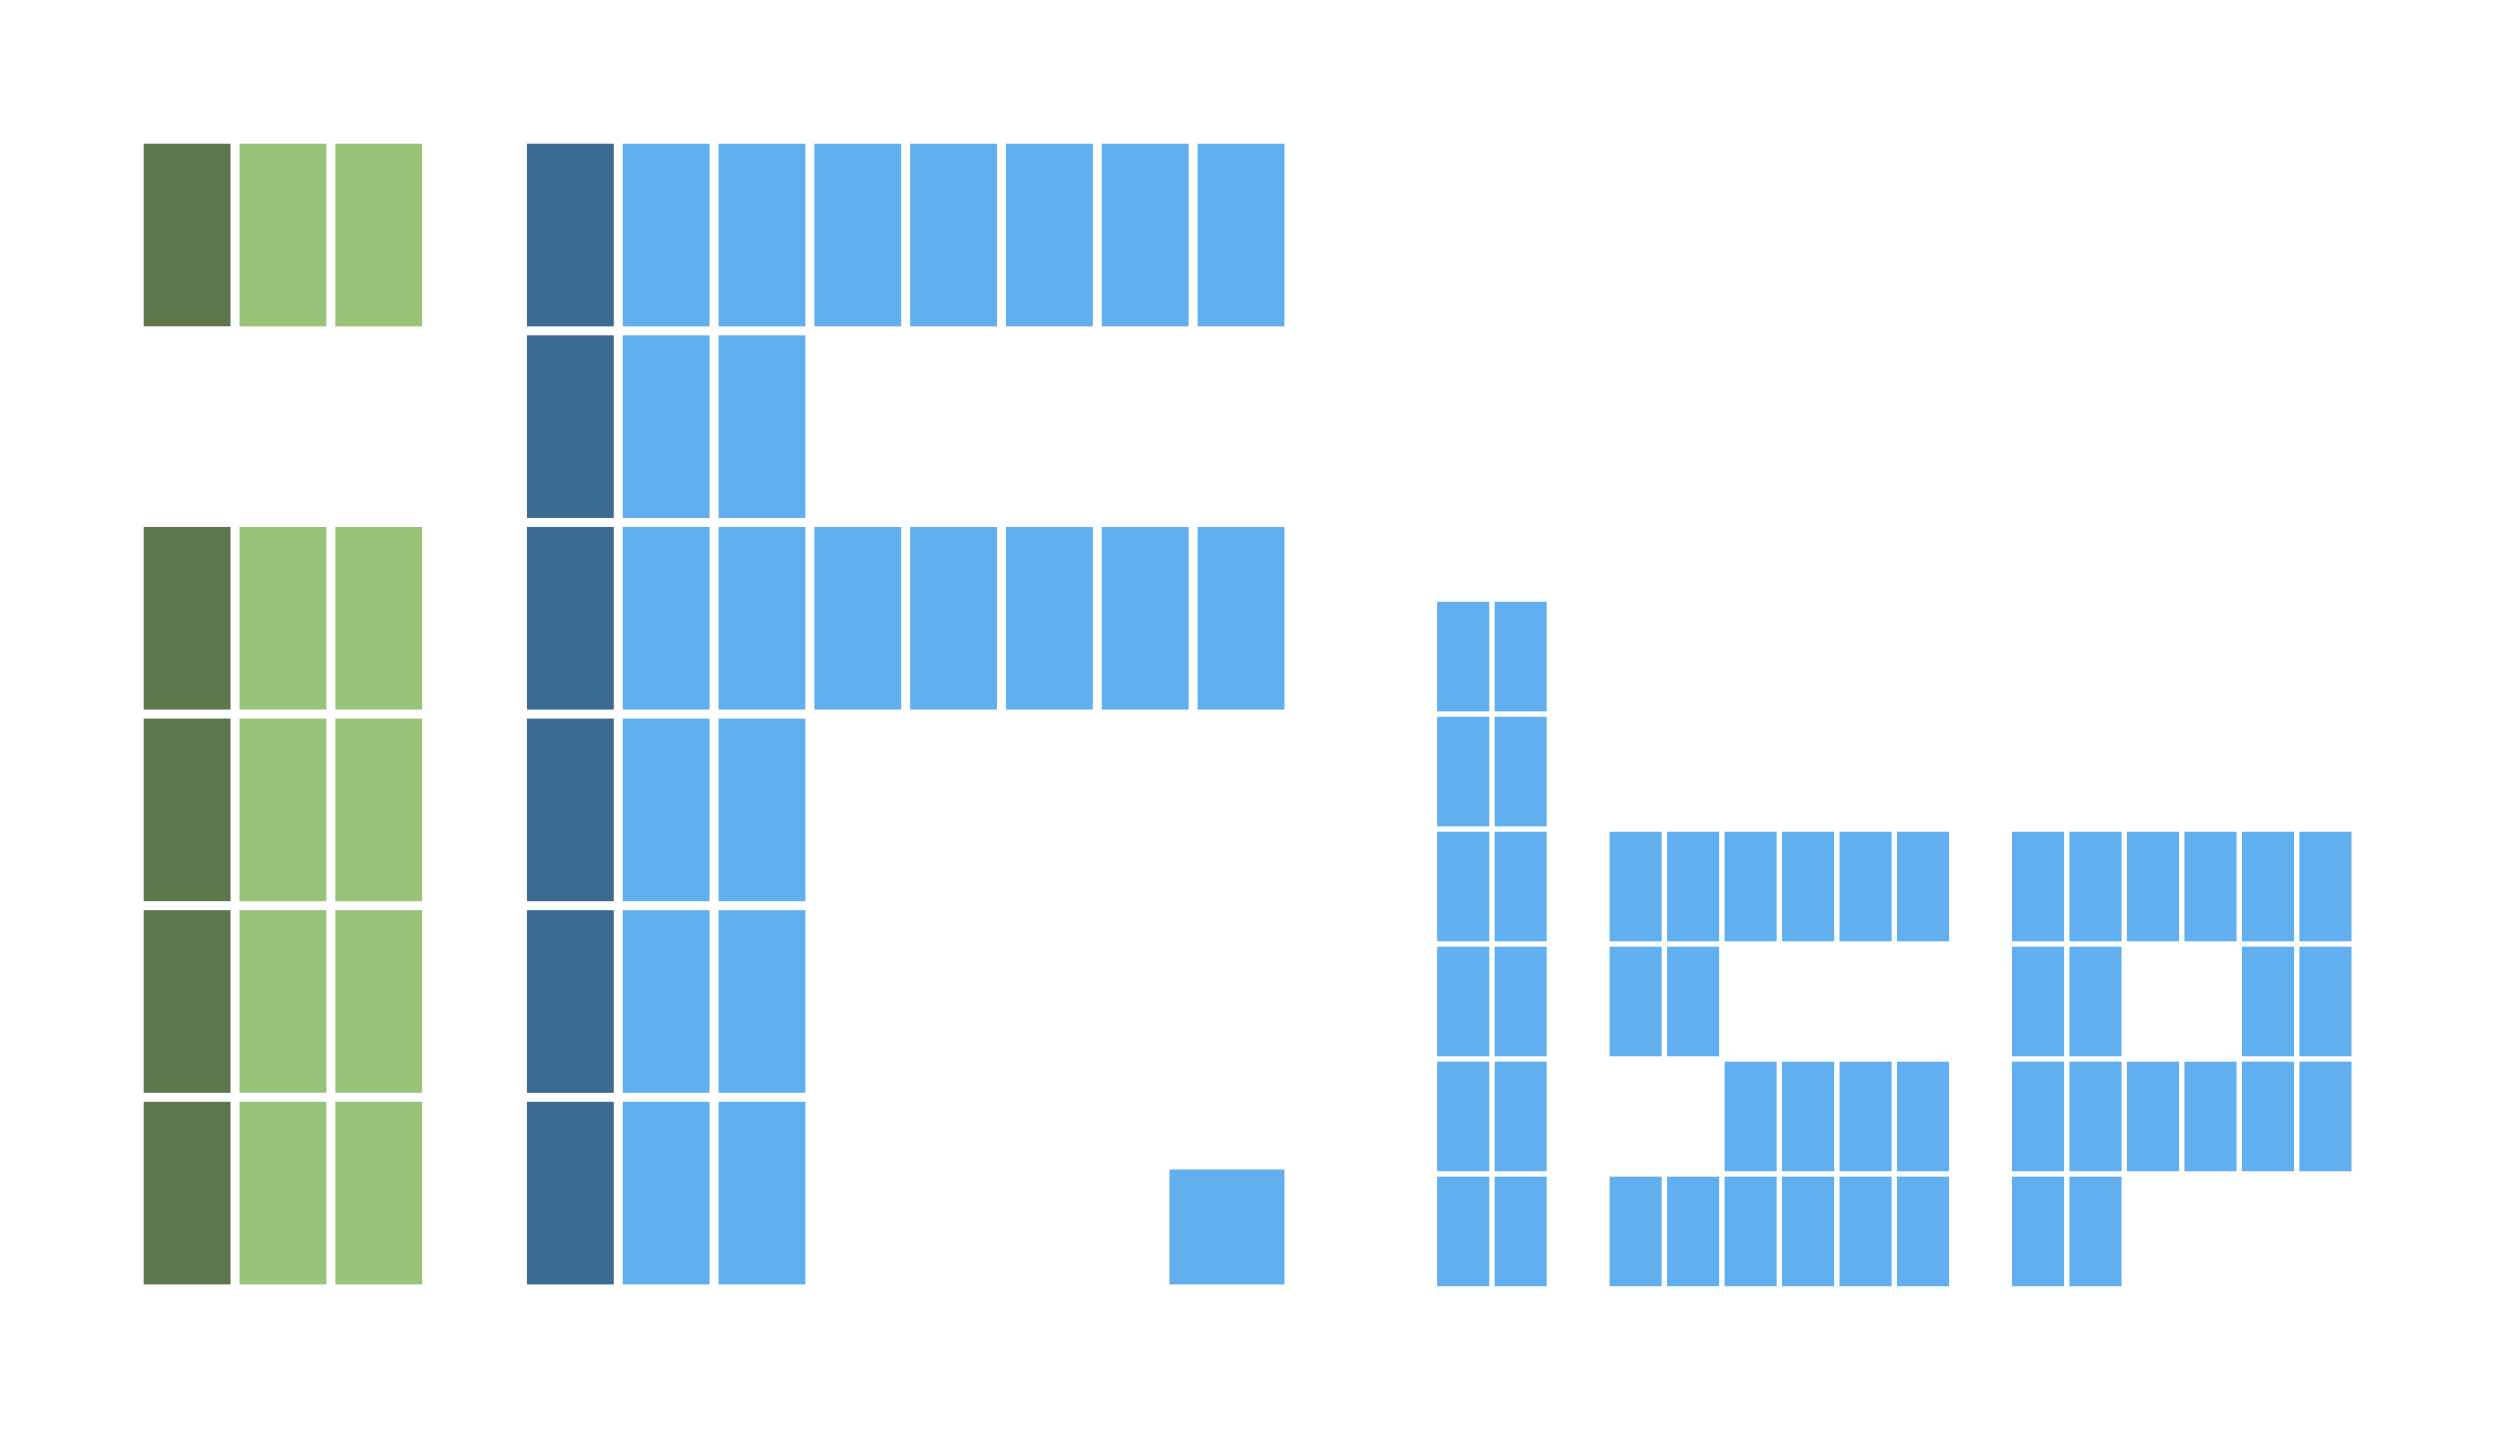
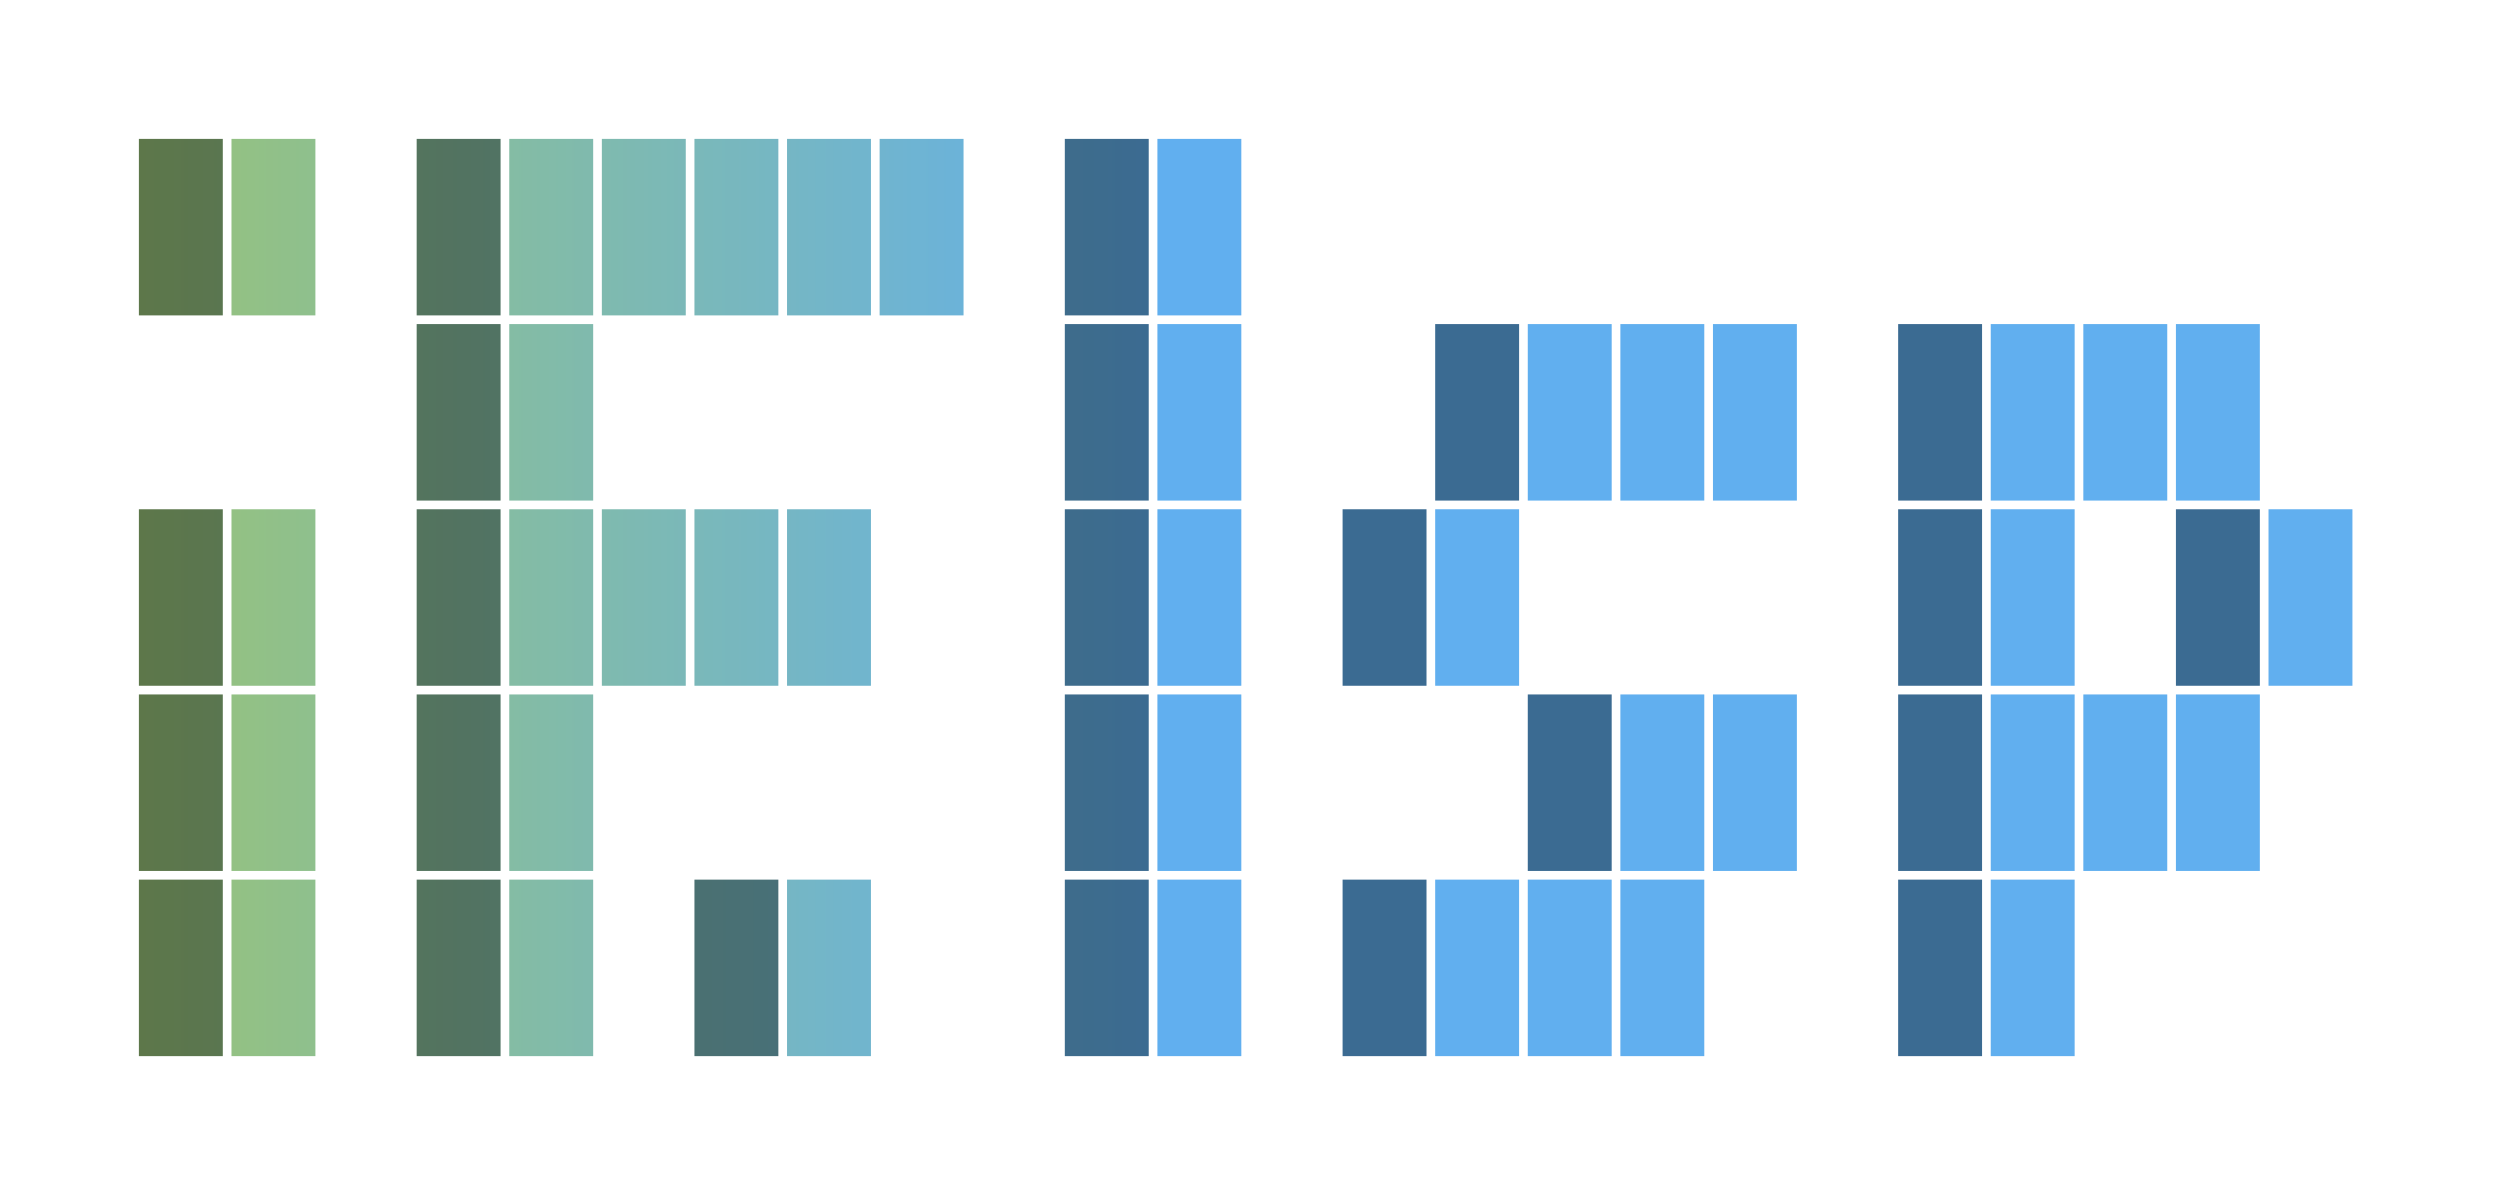
- <svg xmlns="http://www.w3.org/2000/svg" width="835" height="480" viewBox="0 0 835 480">
+ <svg xmlns="http://www.w3.org/2000/svg" width="864" height="416" viewBox="0 0 864 416">
  <defs>
-     <linearGradient id="gm" gradientUnits="userSpaceOnUse" x1="144" y1="48" x2="400" y2="432">
+     <linearGradient id="gm" gradientUnits="userSpaceOnUse" x1="48" y1="0" x2="400" y2="0">
      <stop offset="0" stop-color="#98c379" />
      <stop offset="1" stop-color="#61afef" />
    </linearGradient>
-     <linearGradient id="gd" gradientUnits="userSpaceOnUse" x1="144" y1="48" x2="400" y2="432">
+     <linearGradient id="gd" gradientUnits="userSpaceOnUse" x1="48" y1="0" x2="400" y2="0">
      <stop offset="0" stop-color="#5d774a" />
      <stop offset="1" stop-color="#3b6b92" />
    </linearGradient>
  </defs>
-   <rect x="48" y="48" width="29" height="61" fill="#5d774a" />
-   <rect x="80" y="48" width="29" height="61" fill="#98c379" />
-   <rect x="112" y="48" width="29" height="61" fill="#98c379" />
-   <rect x="48" y="176" width="29" height="61" fill="#5d774a" />
-   <rect x="80" y="176" width="29" height="61" fill="#98c379" />
-   <rect x="112" y="176" width="29" height="61" fill="#98c379" />
-   <rect x="48" y="240" width="29" height="61" fill="#5d774a" />
-   <rect x="80" y="240" width="29" height="61" fill="#98c379" />
-   <rect x="112" y="240" width="29" height="61" fill="#98c379" />
-   <rect x="48" y="304" width="29" height="61" fill="#5d774a" />
-   <rect x="80" y="304" width="29" height="61" fill="#98c379" />
-   <rect x="112" y="304" width="29" height="61" fill="#98c379" />
-   <rect x="48" y="368" width="29" height="61" fill="#5d774a" />
-   <rect x="80" y="368" width="29" height="61" fill="#98c379" />
-   <rect x="112" y="368" width="29" height="61" fill="#98c379" />
-   <rect x="176" y="48" width="29" height="61" fill="#3b6b92" />
-   <rect x="208" y="48" width="29" height="61" fill="#61afef" />
-   <rect x="240" y="48" width="29" height="61" fill="#61afef" />
-   <rect x="272" y="48" width="29" height="61" fill="#61afef" />
-   <rect x="304" y="48" width="29" height="61" fill="#61afef" />
-   <rect x="336" y="48" width="29" height="61" fill="#61afef" />
-   <rect x="368" y="48" width="29" height="61" fill="#61afef" />
+   <rect x="48" y="48" width="29" height="61" fill="url(#gd)" />
+   <rect x="80" y="48" width="29" height="61" fill="url(#gm)" />
+   <rect x="144" y="48" width="29" height="61" fill="url(#gd)" />
+   <rect x="176" y="48" width="29" height="61" fill="url(#gm)" />
+   <rect x="208" y="48" width="29" height="61" fill="url(#gm)" />
+   <rect x="240" y="48" width="29" height="61" fill="url(#gm)" />
+   <rect x="272" y="48" width="29" height="61" fill="url(#gm)" />
+   <rect x="304" y="48" width="29" height="61" fill="url(#gm)" />
+   <rect x="368" y="48" width="29" height="61" fill="url(#gd)" />
  <rect x="400" y="48" width="29" height="61" fill="#61afef" />
-   <rect x="176" y="112" width="29" height="61" fill="#3b6b92" />
-   <rect x="208" y="112" width="29" height="61" fill="#61afef" />
-   <rect x="240" y="112" width="29" height="61" fill="#61afef" />
-   <rect x="176" y="176" width="29" height="61" fill="#3b6b92" />
-   <rect x="208" y="176" width="29" height="61" fill="#61afef" />
-   <rect x="240" y="176" width="29" height="61" fill="#61afef" />
-   <rect x="272" y="176" width="29" height="61" fill="#61afef" />
-   <rect x="304" y="176" width="29" height="61" fill="#61afef" />
-   <rect x="336" y="176" width="29" height="61" fill="#61afef" />
-   <rect x="368" y="176" width="29" height="61" fill="#61afef" />
+   <rect x="144" y="112" width="29" height="61" fill="url(#gd)" />
+   <rect x="176" y="112" width="29" height="61" fill="url(#gm)" />
+   <rect x="368" y="112" width="29" height="61" fill="url(#gd)" />
+   <rect x="400" y="112" width="29" height="61" fill="#61afef" />
+   <rect x="496" y="112" width="29" height="61" fill="#3b6b92" />
+   <rect x="528" y="112" width="29" height="61" fill="#61afef" />
+   <rect x="560" y="112" width="29" height="61" fill="#61afef" />
+   <rect x="592" y="112" width="29" height="61" fill="#61afef" />
+   <rect x="656" y="112" width="29" height="61" fill="#3b6b92" />
+   <rect x="688" y="112" width="29" height="61" fill="#61afef" />
+   <rect x="720" y="112" width="29" height="61" fill="#61afef" />
+   <rect x="752" y="112" width="29" height="61" fill="#61afef" />
+   <rect x="48" y="176" width="29" height="61" fill="url(#gd)" />
+   <rect x="80" y="176" width="29" height="61" fill="url(#gm)" />
+   <rect x="144" y="176" width="29" height="61" fill="url(#gd)" />
+   <rect x="176" y="176" width="29" height="61" fill="url(#gm)" />
+   <rect x="208" y="176" width="29" height="61" fill="url(#gm)" />
+   <rect x="240" y="176" width="29" height="61" fill="url(#gm)" />
+   <rect x="272" y="176" width="29" height="61" fill="url(#gm)" />
+   <rect x="368" y="176" width="29" height="61" fill="url(#gd)" />
  <rect x="400" y="176" width="29" height="61" fill="#61afef" />
-   <rect x="176" y="240" width="29" height="61" fill="#3b6b92" />
-   <rect x="208" y="240" width="29" height="61" fill="#61afef" />
-   <rect x="240" y="240" width="29" height="61" fill="#61afef" />
-   <rect x="176" y="304" width="29" height="61" fill="#3b6b92" />
-   <rect x="208" y="304" width="29" height="61" fill="#61afef" />
-   <rect x="240" y="304" width="29" height="61" fill="#61afef" />
-   <rect x="176" y="368" width="29" height="61" fill="#3b6b92" />
-   <rect x="208" y="368" width="29" height="61" fill="#61afef" />
-   <rect x="240" y="368" width="29" height="61" fill="#61afef" />
-   <rect x="480" y="201" width="17.4" height="36.6" fill="#61afef" />
-   <rect x="499.2" y="201" width="17.4" height="36.6" fill="#61afef" />
-   <rect x="480" y="239.4" width="17.4" height="36.6" fill="#61afef" />
-   <rect x="499.2" y="239.4" width="17.4" height="36.6" fill="#61afef" />
-   <rect x="480" y="277.8" width="17.4" height="36.6" fill="#61afef" />
-   <rect x="499.2" y="277.8" width="17.4" height="36.6" fill="#61afef" />
-   <rect x="480" y="316.2" width="17.4" height="36.6" fill="#61afef" />
-   <rect x="499.2" y="316.2" width="17.4" height="36.6" fill="#61afef" />
-   <rect x="480" y="354.6" width="17.4" height="36.6" fill="#61afef" />
-   <rect x="499.2" y="354.6" width="17.4" height="36.6" fill="#61afef" />
-   <rect x="480" y="393" width="17.4" height="36.6" fill="#61afef" />
-   <rect x="499.2" y="393" width="17.4" height="36.6" fill="#61afef" />
-   <rect x="537.6" y="277.8" width="17.4" height="36.6" fill="#61afef" />
-   <rect x="556.8" y="277.8" width="17.4" height="36.6" fill="#61afef" />
-   <rect x="576" y="277.8" width="17.4" height="36.6" fill="#61afef" />
-   <rect x="595.2" y="277.8" width="17.4" height="36.6" fill="#61afef" />
-   <rect x="614.4" y="277.8" width="17.4" height="36.6" fill="#61afef" />
-   <rect x="633.6" y="277.8" width="17.4" height="36.6" fill="#61afef" />
-   <rect x="537.6" y="316.2" width="17.4" height="36.6" fill="#61afef" />
-   <rect x="556.8" y="316.2" width="17.4" height="36.6" fill="#61afef" />
-   <rect x="576" y="354.6" width="17.4" height="36.6" fill="#61afef" />
-   <rect x="595.2" y="354.6" width="17.4" height="36.6" fill="#61afef" />
-   <rect x="614.4" y="354.6" width="17.4" height="36.6" fill="#61afef" />
-   <rect x="633.6" y="354.6" width="17.4" height="36.6" fill="#61afef" />
-   <rect x="537.6" y="393" width="17.4" height="36.6" fill="#61afef" />
-   <rect x="556.8" y="393" width="17.4" height="36.6" fill="#61afef" />
-   <rect x="576" y="393" width="17.4" height="36.6" fill="#61afef" />
-   <rect x="595.2" y="393" width="17.4" height="36.6" fill="#61afef" />
-   <rect x="614.4" y="393" width="17.4" height="36.6" fill="#61afef" />
-   <rect x="633.6" y="393" width="17.4" height="36.6" fill="#61afef" />
-   <rect x="672" y="277.8" width="17.4" height="36.6" fill="#61afef" />
-   <rect x="691.2" y="277.8" width="17.4" height="36.6" fill="#61afef" />
-   <rect x="710.4" y="277.8" width="17.4" height="36.6" fill="#61afef" />
-   <rect x="729.6" y="277.8" width="17.4" height="36.6" fill="#61afef" />
-   <rect x="748.8" y="277.8" width="17.4" height="36.6" fill="#61afef" />
-   <rect x="768" y="277.8" width="17.4" height="36.6" fill="#61afef" />
-   <rect x="672" y="316.2" width="17.4" height="36.6" fill="#61afef" />
-   <rect x="691.2" y="316.2" width="17.4" height="36.6" fill="#61afef" />
-   <rect x="748.8" y="316.2" width="17.4" height="36.6" fill="#61afef" />
-   <rect x="768" y="316.2" width="17.4" height="36.6" fill="#61afef" />
-   <rect x="672" y="354.6" width="17.4" height="36.6" fill="#61afef" />
-   <rect x="691.2" y="354.6" width="17.4" height="36.6" fill="#61afef" />
-   <rect x="710.4" y="354.6" width="17.4" height="36.6" fill="#61afef" />
-   <rect x="729.6" y="354.6" width="17.4" height="36.6" fill="#61afef" />
-   <rect x="748.8" y="354.6" width="17.4" height="36.6" fill="#61afef" />
-   <rect x="768" y="354.6" width="17.4" height="36.6" fill="#61afef" />
-   <rect x="672" y="393" width="17.4" height="36.6" fill="#61afef" />
-   <rect x="691.2" y="393" width="17.4" height="36.6" fill="#61afef" />
-   <rect x="390.6" y="390.6" width="38.4" height="38.4" fill="#61afef" />
+   <rect x="464" y="176" width="29" height="61" fill="#3b6b92" />
+   <rect x="496" y="176" width="29" height="61" fill="#61afef" />
+   <rect x="656" y="176" width="29" height="61" fill="#3b6b92" />
+   <rect x="688" y="176" width="29" height="61" fill="#61afef" />
+   <rect x="752" y="176" width="29" height="61" fill="#3b6b92" />
+   <rect x="784" y="176" width="29" height="61" fill="#61afef" />
+   <rect x="48" y="240" width="29" height="61" fill="url(#gd)" />
+   <rect x="80" y="240" width="29" height="61" fill="url(#gm)" />
+   <rect x="144" y="240" width="29" height="61" fill="url(#gd)" />
+   <rect x="176" y="240" width="29" height="61" fill="url(#gm)" />
+   <rect x="368" y="240" width="29" height="61" fill="url(#gd)" />
+   <rect x="400" y="240" width="29" height="61" fill="#61afef" />
+   <rect x="528" y="240" width="29" height="61" fill="#3b6b92" />
+   <rect x="560" y="240" width="29" height="61" fill="#61afef" />
+   <rect x="592" y="240" width="29" height="61" fill="#61afef" />
+   <rect x="656" y="240" width="29" height="61" fill="#3b6b92" />
+   <rect x="688" y="240" width="29" height="61" fill="#61afef" />
+   <rect x="720" y="240" width="29" height="61" fill="#61afef" />
+   <rect x="752" y="240" width="29" height="61" fill="#61afef" />
+   <rect x="48" y="304" width="29" height="61" fill="url(#gd)" />
+   <rect x="80" y="304" width="29" height="61" fill="url(#gm)" />
+   <rect x="144" y="304" width="29" height="61" fill="url(#gd)" />
+   <rect x="176" y="304" width="29" height="61" fill="url(#gm)" />
+   <rect x="240" y="304" width="29" height="61" fill="url(#gd)" />
+   <rect x="272" y="304" width="29" height="61" fill="url(#gm)" />
+   <rect x="368" y="304" width="29" height="61" fill="url(#gd)" />
+   <rect x="400" y="304" width="29" height="61" fill="#61afef" />
+   <rect x="464" y="304" width="29" height="61" fill="#3b6b92" />
+   <rect x="496" y="304" width="29" height="61" fill="#61afef" />
+   <rect x="528" y="304" width="29" height="61" fill="#61afef" />
+   <rect x="560" y="304" width="29" height="61" fill="#61afef" />
+   <rect x="656" y="304" width="29" height="61" fill="#3b6b92" />
+   <rect x="688" y="304" width="29" height="61" fill="#61afef" />
</svg>
